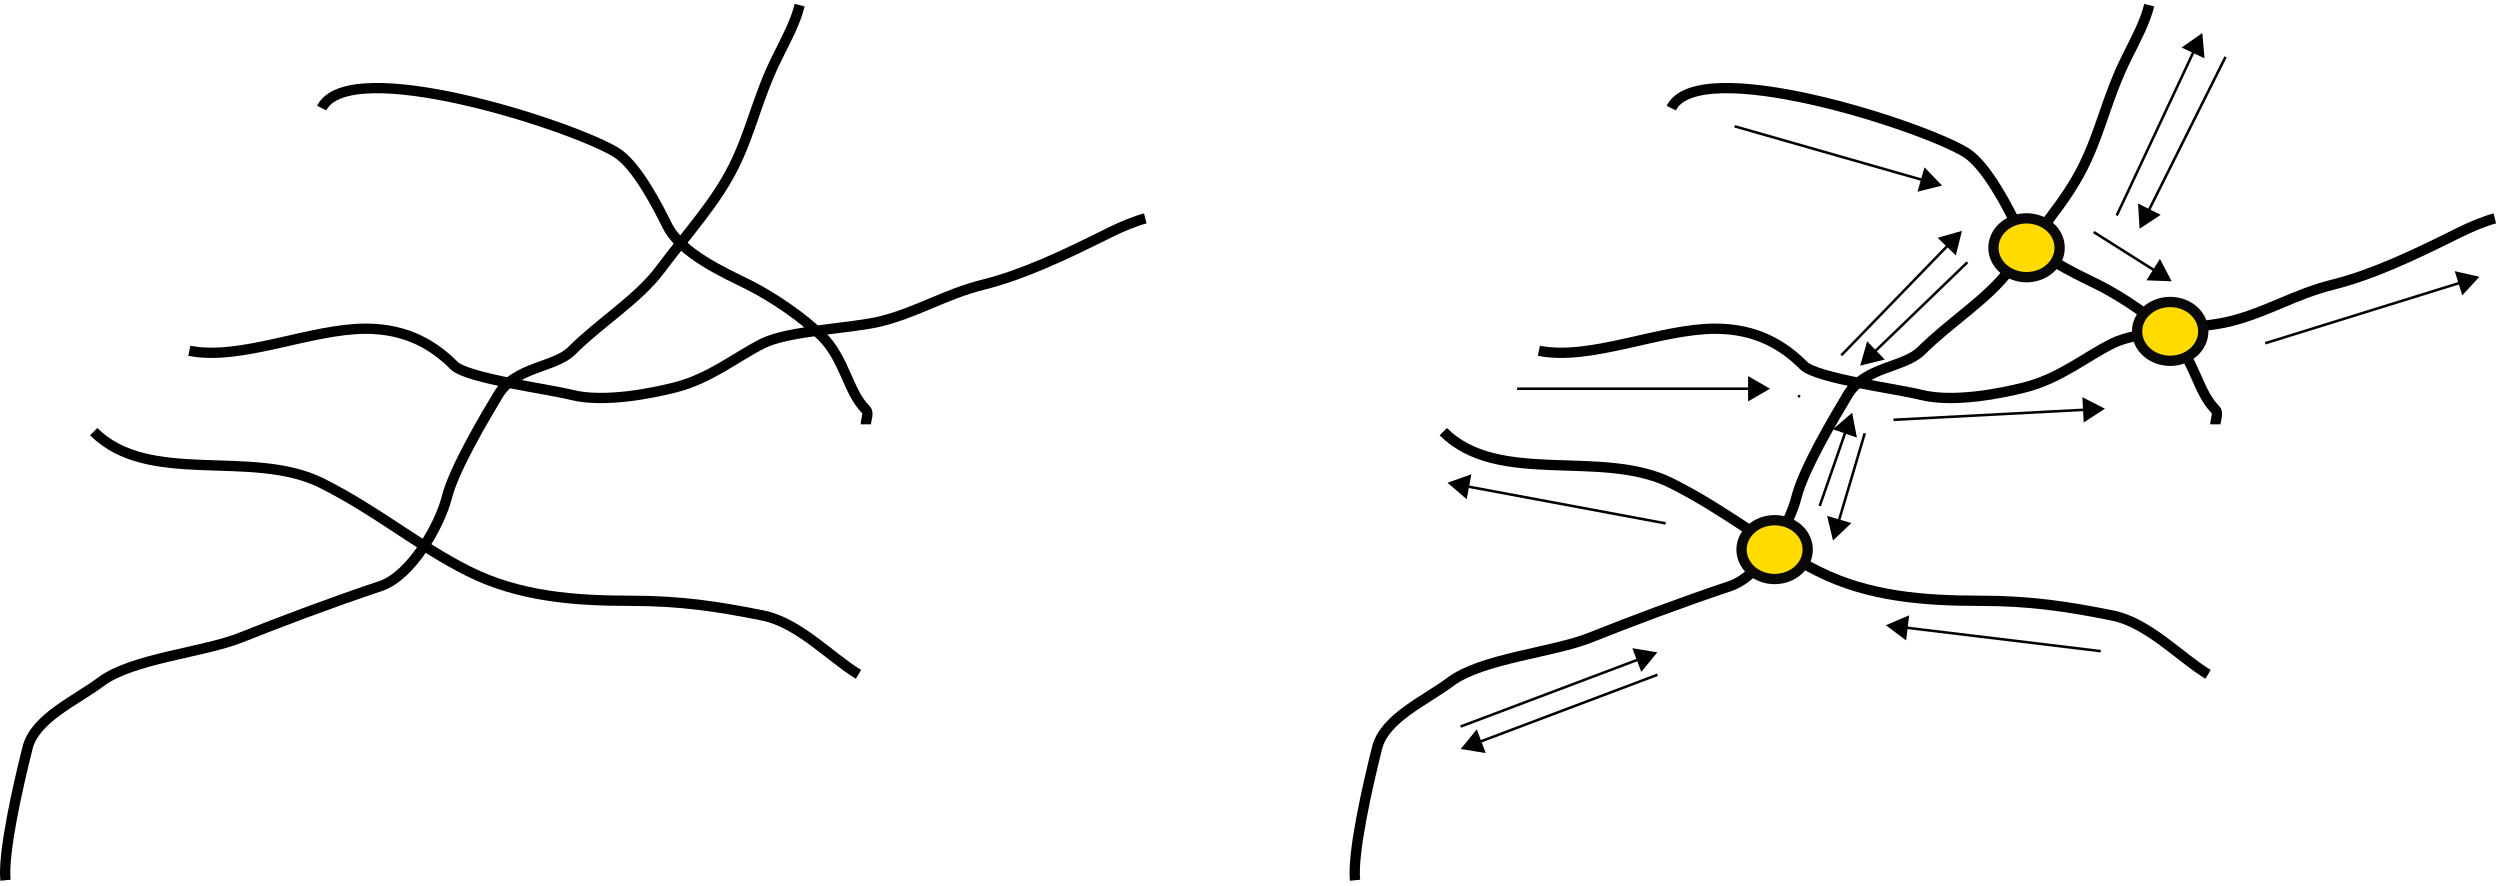
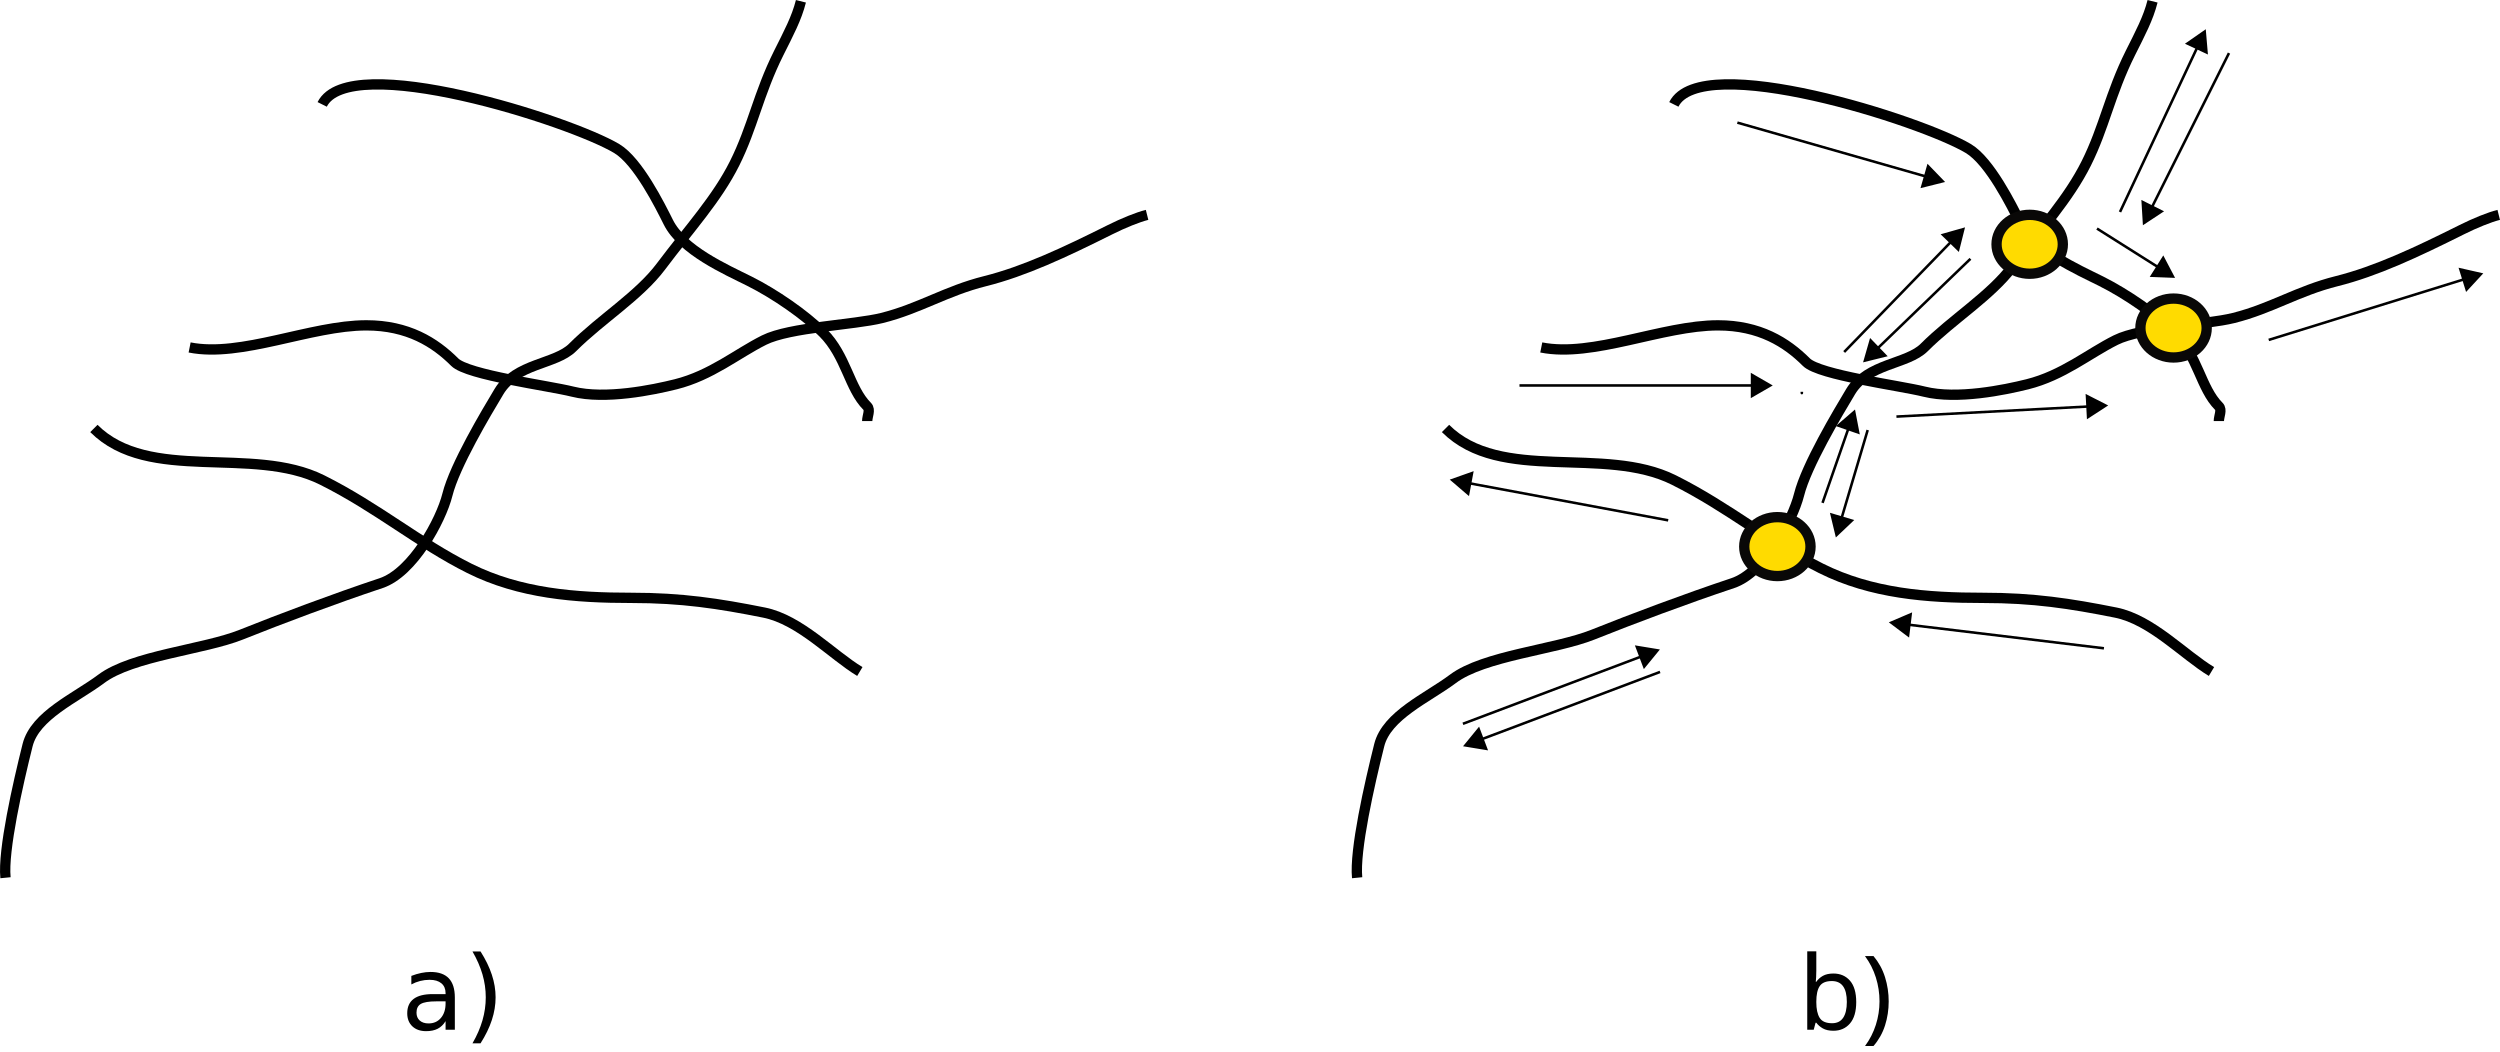
- <svg xmlns="http://www.w3.org/2000/svg" width="971.33" height="344" id="svg4382" version="1.0">
+ <svg xmlns="http://www.w3.org/2000/svg" width="969.832" height="407.875" id="svg4382" version="1.0">
  <defs id="defs4384">
-     <marker orient="auto" refY="0.0" refX="0.0" id="TriangleOutL" style="overflow:visible">
-       <path id="path3238" d="M 5.77,0.0 L -2.88,5.0 L -2.88,-5.0 L 5.77,0.0 z " style="fill-rule:evenodd;stroke:#000000;stroke-width:1.0pt;marker-start:none" transform="scale(0.8)" />
+     <marker orient="auto" refY="0" refX="0" id="TriangleOutL" style="overflow:visible">
+       <path id="path3238" d="m 5.77,0 -8.65,5 0,-10 8.65,5 z" style="fill-rule:evenodd;stroke:#000000;stroke-width:1pt;marker-start:none" transform="scale(0.8,0.8)" />
    </marker>
  </defs>
-   <g id="layer1" transform="translate(-109.3039,-315.3622)">
+   <g id="layer1" transform="translate(-109.2974,-316.8616)">
    <g id="g4398" transform="translate(0,2.142854)">
-       <path id="path4390" d="M 111.429,655.219 C 110.38,644.597 116.179,619.073 120,603.791 C 122.896,592.209 138.74,585.45 148.571,578.076 C 160.644,569.022 188.318,566.749 202.857,560.934 C 218.244,554.779 238.933,547.003 257.143,540.934 C 269.435,536.836 280.376,516.572 282.857,506.648 C 285.692,495.308 297.893,474.921 302.857,466.648 C 309.497,455.582 324.801,456.133 331.429,449.505 C 342.493,438.441 357.128,429.525 365.714,418.076 C 376.809,403.283 387.38,391.889 394.286,378.076 C 401.339,363.97 403.477,351.122 411.429,335.219 C 415.194,327.689 418.35,321.821 420,315.219" style="fill:none;fill-rule:evenodd;stroke:#000000;stroke-width:4;stroke-linecap:butt;stroke-linejoin:miter;stroke-miterlimit:4;stroke-dasharray:none;stroke-opacity:1" />
-       <path id="path4392" d="M 234.286,355.219 C 244.851,334.09 330.609,361.585 348.571,372.362 C 356.854,377.332 365.378,394.546 368.571,400.934 C 374.031,411.852 390.847,419.214 400,423.791 C 409.821,428.701 421.595,436.814 428.571,443.791 C 437.591,452.811 438.705,465.353 445.714,472.362 C 447.061,473.709 445.714,476.172 445.714,478.076" style="fill:none;fill-rule:evenodd;stroke:#000000;stroke-width:4;stroke-linecap:butt;stroke-linejoin:miter;stroke-miterlimit:4;stroke-dasharray:none;stroke-opacity:1" />
-       <path id="path4394" d="M 145.714,480.934 C 167.116,502.336 207.214,487.398 234.286,500.934 C 255.821,511.701 271.702,525.356 291.429,535.219 C 310.932,544.971 332.418,546.648 354.286,546.648 C 373.746,546.648 387.983,548.816 405.714,552.362 C 419.624,555.144 432.2,568.825 442.857,575.219" style="fill:none;fill-rule:evenodd;stroke:#000000;stroke-width:4;stroke-linecap:butt;stroke-linejoin:miter;stroke-miterlimit:4;stroke-dasharray:none;stroke-opacity:1" />
-       <path id="path4396" d="M 182.857,449.505 C 202.884,453.51 229.806,440.934 251.429,440.934 C 267.496,440.934 277.999,447.504 285.714,455.219 C 290.728,460.233 322.011,464.293 331.429,466.648 C 344.104,469.817 362.603,465.997 371.429,463.791 C 385.203,460.347 395.114,451.948 405.714,446.648 C 415.75,441.63 440.61,440.781 451.429,438.076 C 465.976,434.44 476.334,427.564 491.429,423.791 C 506.622,419.992 522.256,412.663 540,403.791 C 545.089,401.246 550.673,398.98 554.286,398.076" style="fill:none;fill-rule:evenodd;stroke:#000000;stroke-width:4;stroke-linecap:butt;stroke-linejoin:miter;stroke-miterlimit:4;stroke-dasharray:none;stroke-opacity:1" />
+       <path id="path4390" d="m 111.429,655.219 c -1.049,-10.622 4.751,-36.146 8.571,-51.429 2.896,-11.582 18.74,-18.341 28.571,-25.714 12.073,-9.055 39.747,-11.327 54.286,-17.143 15.387,-6.155 36.076,-13.93 54.286,-20 12.292,-4.097 23.233,-24.362 25.714,-34.286 2.835,-11.34 15.036,-31.727 20,-40 6.639,-11.066 21.944,-10.515 28.571,-17.143 11.064,-11.064 25.699,-19.98 34.286,-31.429 11.095,-14.794 21.665,-26.188 28.571,-40 7.053,-14.107 9.191,-26.954 17.143,-42.857 3.765,-7.531 6.921,-13.398 8.571,-20" style="fill:none;stroke:#000000;stroke-width:4;stroke-linecap:butt;stroke-linejoin:miter;stroke-miterlimit:4;stroke-opacity:1;stroke-dasharray:none" />
+       <path id="path4392" d="m 234.286,355.219 c 10.565,-21.13 96.323,6.365 114.286,17.143 8.283,4.97 16.806,22.184 20,28.571 5.459,10.918 22.276,18.281 31.429,22.857 9.821,4.91 21.595,13.024 28.571,20 9.02,9.02 10.134,21.563 17.143,28.571 1.347,1.347 0,3.81 0,5.714" style="fill:none;stroke:#000000;stroke-width:4;stroke-linecap:butt;stroke-linejoin:miter;stroke-miterlimit:4;stroke-opacity:1;stroke-dasharray:none" />
+       <path id="path4394" d="m 145.714,480.934 c 21.402,21.402 61.5,6.464 88.571,20 21.535,10.768 37.416,24.422 57.143,34.286 19.503,9.752 40.989,11.429 62.857,11.429 19.46,0 33.697,2.168 51.429,5.714 13.91,2.782 26.486,16.463 37.143,22.857" style="fill:none;stroke:#000000;stroke-width:4;stroke-linecap:butt;stroke-linejoin:miter;stroke-miterlimit:4;stroke-opacity:1;stroke-dasharray:none" />
+       <path id="path4396" d="m 182.857,449.505 c 20.027,4.005 46.949,-8.571 68.571,-8.571 16.067,0 26.571,6.571 34.286,14.286 5.014,5.014 36.296,9.074 45.714,11.429 12.675,3.169 31.174,-0.651 40,-2.857 13.774,-3.444 23.686,-11.843 34.286,-17.143 10.036,-5.018 34.896,-5.867 45.714,-8.571 14.547,-3.637 24.905,-10.512 40,-14.286 15.194,-3.798 30.827,-11.128 48.571,-20 5.089,-2.544 10.673,-4.811 14.286,-5.714" style="fill:none;stroke:#000000;stroke-width:4;stroke-linecap:butt;stroke-linejoin:miter;stroke-miterlimit:4;stroke-opacity:1;stroke-dasharray:none" />
    </g>
    <g id="g4404" transform="translate(524.3481,2.142854)">
-       <path id="path4406" d="M 111.429,655.219 C 110.38,644.597 116.179,619.073 120,603.791 C 122.896,592.209 138.74,585.45 148.571,578.076 C 160.644,569.022 188.318,566.749 202.857,560.934 C 218.244,554.779 238.933,547.003 257.143,540.934 C 269.435,536.836 280.376,516.572 282.857,506.648 C 285.692,495.308 297.893,474.921 302.857,466.648 C 309.497,455.582 324.801,456.133 331.429,449.505 C 342.493,438.441 357.128,429.525 365.714,418.076 C 376.809,403.283 387.38,391.889 394.286,378.076 C 401.339,363.97 403.477,351.122 411.429,335.219 C 415.194,327.689 418.35,321.821 420,315.219" style="fill:none;fill-rule:evenodd;stroke:#000000;stroke-width:4;stroke-linecap:butt;stroke-linejoin:miter;stroke-miterlimit:4;stroke-dasharray:none;stroke-opacity:1" />
-       <path id="path4408" d="M 234.286,355.219 C 244.851,334.09 330.609,361.585 348.571,372.362 C 356.854,377.332 365.378,394.546 368.571,400.934 C 374.031,411.852 390.847,419.214 400,423.791 C 409.821,428.701 421.595,436.814 428.571,443.791 C 437.591,452.811 438.705,465.353 445.714,472.362 C 447.061,473.709 445.714,476.172 445.714,478.076" style="fill:none;fill-rule:evenodd;stroke:#000000;stroke-width:4;stroke-linecap:butt;stroke-linejoin:miter;stroke-miterlimit:4;stroke-dasharray:none;stroke-opacity:1" />
-       <path id="path4410" d="M 145.714,480.934 C 167.116,502.336 207.214,487.398 234.286,500.934 C 255.821,511.701 271.702,525.356 291.429,535.219 C 310.932,544.971 332.418,546.648 354.286,546.648 C 373.746,546.648 387.983,548.816 405.714,552.362 C 419.624,555.144 432.2,568.825 442.857,575.219" style="fill:none;fill-rule:evenodd;stroke:#000000;stroke-width:4;stroke-linecap:butt;stroke-linejoin:miter;stroke-miterlimit:4;stroke-dasharray:none;stroke-opacity:1" />
-       <path id="path4412" d="M 182.857,449.505 C 202.884,453.51 229.806,440.934 251.429,440.934 C 267.496,440.934 277.999,447.504 285.714,455.219 C 290.728,460.233 322.011,464.293 331.429,466.648 C 344.104,469.817 362.603,465.997 371.429,463.791 C 385.203,460.347 395.114,451.948 405.714,446.648 C 415.75,441.63 440.61,440.781 451.429,438.076 C 465.976,434.44 476.334,427.564 491.429,423.791 C 506.622,419.992 522.256,412.663 540,403.791 C 545.089,401.246 550.673,398.98 554.286,398.076" style="fill:none;fill-rule:evenodd;stroke:#000000;stroke-width:4;stroke-linecap:butt;stroke-linejoin:miter;stroke-miterlimit:4;stroke-dasharray:none;stroke-opacity:1" />
+       <path id="path4406" d="m 111.429,655.219 c -1.049,-10.622 4.751,-36.146 8.571,-51.429 2.896,-11.582 18.74,-18.341 28.571,-25.714 12.073,-9.055 39.747,-11.327 54.286,-17.143 15.387,-6.155 36.076,-13.93 54.286,-20 12.292,-4.097 23.233,-24.362 25.714,-34.286 2.835,-11.34 15.036,-31.727 20,-40 6.639,-11.066 21.944,-10.515 28.571,-17.143 11.064,-11.064 25.699,-19.98 34.286,-31.429 11.095,-14.794 21.665,-26.188 28.571,-40 7.053,-14.107 9.191,-26.954 17.143,-42.857 3.765,-7.531 6.921,-13.398 8.571,-20" style="fill:none;stroke:#000000;stroke-width:4;stroke-linecap:butt;stroke-linejoin:miter;stroke-miterlimit:4;stroke-opacity:1;stroke-dasharray:none" />
+       <path id="path4408" d="m 234.286,355.219 c 10.565,-21.13 96.323,6.365 114.286,17.143 8.283,4.97 16.806,22.184 20,28.571 5.459,10.918 22.276,18.281 31.429,22.857 9.821,4.91 21.595,13.024 28.571,20 9.02,9.02 10.134,21.563 17.143,28.571 1.347,1.347 0,3.81 0,5.714" style="fill:none;stroke:#000000;stroke-width:4;stroke-linecap:butt;stroke-linejoin:miter;stroke-miterlimit:4;stroke-opacity:1;stroke-dasharray:none" />
+       <path id="path4410" d="m 145.714,480.934 c 21.402,21.402 61.5,6.464 88.571,20 21.535,10.768 37.416,24.422 57.143,34.286 19.503,9.752 40.989,11.429 62.857,11.429 19.46,0 33.697,2.168 51.429,5.714 13.91,2.782 26.486,16.463 37.143,22.857" style="fill:none;stroke:#000000;stroke-width:4;stroke-linecap:butt;stroke-linejoin:miter;stroke-miterlimit:4;stroke-opacity:1;stroke-dasharray:none" />
+       <path id="path4412" d="m 182.857,449.505 c 20.027,4.005 46.949,-8.571 68.571,-8.571 16.067,0 26.571,6.571 34.286,14.286 5.014,5.014 36.296,9.074 45.714,11.429 12.675,3.169 31.174,-0.651 40,-2.857 13.774,-3.444 23.686,-11.843 34.286,-17.143 10.036,-5.018 34.896,-5.867 45.714,-8.571 14.547,-3.637 24.905,-10.512 40,-14.286 15.194,-3.798 30.827,-11.128 48.571,-20 5.089,-2.544 10.673,-4.811 14.286,-5.714" style="fill:none;stroke:#000000;stroke-width:4;stroke-linecap:butt;stroke-linejoin:miter;stroke-miterlimit:4;stroke-opacity:1;stroke-dasharray:none" />
    </g>
-     <path style="opacity:1;fill:#ffdb00;fill-opacity:1;stroke:#090807;stroke-width:4;stroke-miterlimit:4;stroke-dasharray:none;stroke-dashoffset:0;stroke-opacity:1" id="path4418" d="M 145.714 203.791 A 12.857 11.429 0 1 1  120,203.791 A 12.857 11.429 0 1 1  145.714 203.791 z" transform="translate(763.8234,207.8363)" />
-     <path style="opacity:1;fill:#ffdb00;fill-opacity:1;stroke:#090807;stroke-width:4;stroke-miterlimit:4;stroke-dasharray:none;stroke-dashoffset:0;stroke-opacity:1" id="path4420" d="M 145.714 203.791 A 12.857 11.429 0 1 1  120,203.791 A 12.857 11.429 0 1 1  145.714 203.791 z" transform="translate(665.9454,325.1156)" />
-     <path style="opacity:1;fill:#ffdb00;fill-opacity:1;stroke:#090807;stroke-width:4;stroke-miterlimit:4;stroke-dasharray:none;stroke-dashoffset:0;stroke-opacity:1" id="path4422" d="M 145.714 203.791 A 12.857 11.429 0 1 1  120,203.791 A 12.857 11.429 0 1 1  145.714 203.791 z" transform="translate(819.6324,240.3259)" />
-     <path style="fill:none;fill-rule:evenodd;stroke:#000000;stroke-width:1px;stroke-linecap:butt;stroke-linejoin:miter;stroke-opacity:1;marker-end:url(#TriangleOutL)" d="M 567.504,282.286 L 638.609,255.453" id="path2172" transform="translate(109.3039,315.3622)" />
-     <path style="fill:none;fill-rule:evenodd;stroke:#000000;stroke-width:1px;stroke-linecap:butt;stroke-linejoin:miter;stroke-opacity:1;marker-end:url(#TriangleOutL)" d="M 643.976,262.161 L 572.87,288.994" id="path3347" transform="translate(109.3039,315.3622)" />
-     <path style="fill:none;fill-rule:evenodd;stroke:#000000;stroke-width:1px;stroke-linecap:butt;stroke-linejoin:miter;stroke-opacity:1" d="M 698.982,153.491 C 698.982,153.938 698.982,154.385 698.982,153.491 z " id="path3351" transform="translate(109.3039,315.3622)" />
-     <path style="fill:none;fill-rule:evenodd;stroke:#000000;stroke-width:1px;stroke-linecap:butt;stroke-linejoin:miter;stroke-opacity:1;marker-end:url(#TriangleOutL)" d="M 880.1,133.366 L 957.914,109.217" id="path3355" transform="translate(109.3039,315.3622)" />
-     <path style="fill:none;fill-rule:evenodd;stroke:#000000;stroke-width:1px;stroke-linecap:butt;stroke-linejoin:miter;stroke-opacity:1;marker-mid:url(#TriangleOutL);marker-end:url(#TriangleOutL)" d="M 822.411,83.727 L 853.268,17.987" id="path3359" transform="translate(109.3039,315.3622)" />
-     <path style="fill:none;fill-rule:evenodd;stroke:#000000;stroke-width:1px;stroke-linecap:butt;stroke-linejoin:miter;marker-end:url(#TriangleOutL);stroke-opacity:1" d="M 844.988,478.471 L 921.46,474.446" id="path3361" />
-     <path style="fill:none;fill-rule:evenodd;stroke:#000000;stroke-width:1px;stroke-linecap:butt;stroke-linejoin:miter;marker-end:url(#TriangleOutL);stroke-opacity:1" d="M 698.752,466.397 L 791.324,466.397" id="path3363" />
-     <path style="fill:none;fill-rule:evenodd;stroke:#000000;stroke-width:1px;stroke-linecap:butt;stroke-linejoin:miter;marker-end:url(#TriangleOutL);stroke-opacity:1" d="M 835.597,577.751 L 913.411,553.602" id="path3365" transform="translate(109.3039,315.3622)" />
-     <path style="fill:none;fill-rule:evenodd;stroke:#000000;stroke-width:1px;stroke-linecap:butt;stroke-linejoin:miter;marker-end:url(#TriangleOutL);stroke-opacity:1" d="M 855.721,585.8 L 933.535,561.651" id="path3367" transform="translate(109.3039,315.3622)" />
-     <path style="fill:none;fill-rule:evenodd;stroke:#000000;stroke-width:1px;stroke-linecap:butt;stroke-linejoin:miter;marker-end:url(#TriangleOutL);stroke-opacity:1" d="M 925.485,568.359 L 847.672,558.968" id="path3369" />
-     <path style="fill:none;fill-rule:evenodd;stroke:#000000;stroke-width:1px;stroke-linecap:butt;stroke-linejoin:miter;marker-end:url(#TriangleOutL);stroke-opacity:1" d="M 756.442,518.72 L 677.286,503.962" id="path3371" />
-     <path style="fill:none;fill-rule:evenodd;stroke:#000000;stroke-width:1px;stroke-linecap:butt;stroke-linejoin:miter;marker-mid:url(#TriangleOutL);marker-end:url(#TriangleOutL);stroke-opacity:1" d="M 973.996,337.451 L 943.139,399.166" id="path3373" />
-     <path style="fill:none;fill-rule:evenodd;stroke:#000000;stroke-width:1px;stroke-linecap:butt;stroke-linejoin:miter;marker-mid:url(#TriangleOutL);marker-end:url(#TriangleOutL);stroke-opacity:1" d="M 816.318,511.944 L 827.051,481.087" id="path3375" />
-     <path style="fill:none;fill-rule:evenodd;stroke:#000000;stroke-width:1px;stroke-linecap:butt;stroke-linejoin:miter;marker-mid:url(#TriangleOutL);marker-end:url(#TriangleOutL);stroke-opacity:1" d="M 833.834,483.687 L 823.101,519.911" id="path3377" />
-     <path style="fill:none;fill-rule:evenodd;stroke:#000000;stroke-width:1px;stroke-linecap:butt;stroke-linejoin:miter;marker-mid:url(#TriangleOutL);marker-end:url(#TriangleOutL);stroke-opacity:1" d="M 824.71,453.411 L 867.642,409.137" id="path3379" />
-     <path style="fill:none;fill-rule:evenodd;stroke:#000000;stroke-width:1px;stroke-linecap:butt;stroke-linejoin:miter;marker-mid:url(#TriangleOutL);marker-end:url(#TriangleOutL);stroke-opacity:1" d="M 873.7,417.264 L 836.135,453.488" id="path3381" />
-     <path style="fill:none;fill-rule:evenodd;stroke:#000000;stroke-width:1px;stroke-linecap:butt;stroke-linejoin:miter;marker-end:url(#TriangleOutL);stroke-opacity:1" d="M 783.274,364.434 L 858.404,385.9" id="path3383" />
-     <path style="fill:none;fill-rule:evenodd;stroke:#000000;stroke-width:1px;stroke-linecap:butt;stroke-linejoin:miter;marker-end:url(#TriangleOutL);stroke-opacity:1" d="M 922.787,405.532 L 948.278,421.631" id="path3385" />
-     <text xml:space="preserve" style="font-size:40px;font-style:normal;font-weight:normal;fill:#000000;fill-opacity:1;stroke:none;stroke-width:1px;stroke-linecap:butt;stroke-linejoin:miter;stroke-opacity:1;font-family:Bitstream Vera Sans" x="130.137" y="403.031" id="text2413" transform="translate(109.3039,315.3622)">
-       <tspan id="tspan2415" x="130.137" y="403.031">  a)                                             b)</tspan>
+     <path style="fill:#ffdb00;fill-opacity:1;stroke:#090807;stroke-width:4;stroke-miterlimit:4;stroke-opacity:1;stroke-dasharray:none;stroke-dashoffset:0" id="path4418" d="m 145.714,203.791 c 0,6.312 -5.756,11.429 -12.857,11.429 -7.101,0 -12.857,-5.117 -12.857,-11.429 0,-6.312 5.756,-11.429 12.857,-11.429 7.101,0 12.857,5.117 12.857,11.429 z" transform="translate(763.8234,207.8363)" />
+     <path style="fill:#ffdb00;fill-opacity:1;stroke:#090807;stroke-width:4;stroke-miterlimit:4;stroke-opacity:1;stroke-dasharray:none;stroke-dashoffset:0" id="path4420" d="m 145.714,203.791 c 0,6.312 -5.756,11.429 -12.857,11.429 -7.101,0 -12.857,-5.117 -12.857,-11.429 0,-6.312 5.756,-11.429 12.857,-11.429 7.101,0 12.857,5.117 12.857,11.429 z" transform="translate(665.9454,325.1156)" />
+     <path style="fill:#ffdb00;fill-opacity:1;stroke:#090807;stroke-width:4;stroke-miterlimit:4;stroke-opacity:1;stroke-dasharray:none;stroke-dashoffset:0" id="path4422" d="m 145.714,203.791 c 0,6.312 -5.756,11.429 -12.857,11.429 -7.101,0 -12.857,-5.117 -12.857,-11.429 0,-6.312 5.756,-11.429 12.857,-11.429 7.101,0 12.857,5.117 12.857,11.429 z" transform="translate(819.6324,240.3259)" />
+     <path style="fill:none;stroke:#000000;stroke-width:1px;stroke-linecap:butt;stroke-linejoin:miter;stroke-opacity:1;marker-end:url(#TriangleOutL)" d="m 567.504,282.286 71.106,-26.832" id="path2172" transform="translate(109.3039,315.3622)" />
+     <path style="fill:none;stroke:#000000;stroke-width:1px;stroke-linecap:butt;stroke-linejoin:miter;stroke-opacity:1;marker-end:url(#TriangleOutL)" d="m 643.976,262.161 -71.106,26.832" id="path3347" transform="translate(109.3039,315.3622)" />
+     <path style="fill:none;stroke:#000000;stroke-width:1px;stroke-linecap:butt;stroke-linejoin:miter;stroke-opacity:1" d="m 698.982,153.491 c 0,0.447 0,0.894 0,0 z" id="path3351" transform="translate(109.3039,315.3622)" />
+     <path style="fill:none;stroke:#000000;stroke-width:1px;stroke-linecap:butt;stroke-linejoin:miter;stroke-opacity:1;marker-end:url(#TriangleOutL)" d="m 880.1,133.366 77.814,-24.149" id="path3355" transform="translate(109.3039,315.3622)" />
+     <path style="fill:none;stroke:#000000;stroke-width:1px;stroke-linecap:butt;stroke-linejoin:miter;stroke-opacity:1;marker-mid:url(#TriangleOutL);marker-end:url(#TriangleOutL)" d="M 822.411,83.727 853.268,17.987" id="path3359" transform="translate(109.3039,315.3622)" />
+     <path style="fill:none;stroke:#000000;stroke-width:1px;stroke-linecap:butt;stroke-linejoin:miter;stroke-opacity:1;marker-end:url(#TriangleOutL)" d="m 844.988,478.471 76.472,-4.025" id="path3361" />
+     <path style="fill:none;stroke:#000000;stroke-width:1px;stroke-linecap:butt;stroke-linejoin:miter;stroke-opacity:1;marker-end:url(#TriangleOutL)" d="m 698.752,466.397 92.571,0" id="path3363" />
+     <path style="fill:none;stroke:#000000;stroke-width:1px;stroke-linecap:butt;stroke-linejoin:miter;stroke-opacity:1;marker-end:url(#TriangleOutL)" d="m 835.597,577.751 77.814,-24.149" id="path3365" transform="translate(109.3039,315.3622)" />
+     <path style="fill:none;stroke:#000000;stroke-width:1px;stroke-linecap:butt;stroke-linejoin:miter;stroke-opacity:1;marker-end:url(#TriangleOutL)" d="m 855.721,585.8 77.814,-24.149" id="path3367" transform="translate(109.3039,315.3622)" />
+     <path style="fill:none;stroke:#000000;stroke-width:1px;stroke-linecap:butt;stroke-linejoin:miter;stroke-opacity:1;marker-end:url(#TriangleOutL)" d="m 925.485,568.359 -77.814,-9.391" id="path3369" />
+     <path style="fill:none;stroke:#000000;stroke-width:1px;stroke-linecap:butt;stroke-linejoin:miter;stroke-opacity:1;marker-end:url(#TriangleOutL)" d="M 756.442,518.72 677.286,503.962" id="path3371" />
+     <path style="fill:none;stroke:#000000;stroke-width:1px;stroke-linecap:butt;stroke-linejoin:miter;stroke-opacity:1;marker-mid:url(#TriangleOutL);marker-end:url(#TriangleOutL)" d="m 973.996,337.451 -30.857,61.714" id="path3373" />
+     <path style="fill:none;stroke:#000000;stroke-width:1px;stroke-linecap:butt;stroke-linejoin:miter;stroke-opacity:1;marker-mid:url(#TriangleOutL);marker-end:url(#TriangleOutL)" d="m 816.318,511.944 10.733,-30.857" id="path3375" />
+     <path style="fill:none;stroke:#000000;stroke-width:1px;stroke-linecap:butt;stroke-linejoin:miter;stroke-opacity:1;marker-mid:url(#TriangleOutL);marker-end:url(#TriangleOutL)" d="m 833.834,483.687 -10.733,36.224" id="path3377" />
+     <path style="fill:none;stroke:#000000;stroke-width:1px;stroke-linecap:butt;stroke-linejoin:miter;stroke-opacity:1;marker-mid:url(#TriangleOutL);marker-end:url(#TriangleOutL)" d="m 824.71,453.411 42.932,-44.273" id="path3379" />
+     <path style="fill:none;stroke:#000000;stroke-width:1px;stroke-linecap:butt;stroke-linejoin:miter;stroke-opacity:1;marker-mid:url(#TriangleOutL);marker-end:url(#TriangleOutL)" d="m 873.7,417.264 -37.565,36.224" id="path3381" />
+     <path style="fill:none;stroke:#000000;stroke-width:1px;stroke-linecap:butt;stroke-linejoin:miter;stroke-opacity:1;marker-end:url(#TriangleOutL)" d="m 783.274,364.434 75.13,21.466" id="path3383" />
+     <path style="fill:none;stroke:#000000;stroke-width:1px;stroke-linecap:butt;stroke-linejoin:miter;stroke-opacity:1;marker-end:url(#TriangleOutL)" d="m 922.787,405.532 25.491,16.099" id="path3385" />
+     <text xml:space="preserve" style="font-size:40px;font-style:normal;font-weight:normal;fill:#000000;fill-opacity:1;stroke:none;font-family:Bitstream Vera Sans" x="239.441" y="716.319" id="text2413">
+       <tspan id="tspan2415" x="239.441" y="716.319">  a)</tspan>
+     </text>
+     <text xml:space="preserve" style="font-size:40px;font-style:normal;font-weight:normal;line-height:125%;letter-spacing:0px;word-spacing:0px;fill:#000000;fill-opacity:1;stroke:none;font-family:Sans" x="806.981" y="716.319" id="text3018">
+       <tspan id="tspan3020" x="806.981" y="716.319">b)</tspan>
    </text>
  </g>
</svg>
